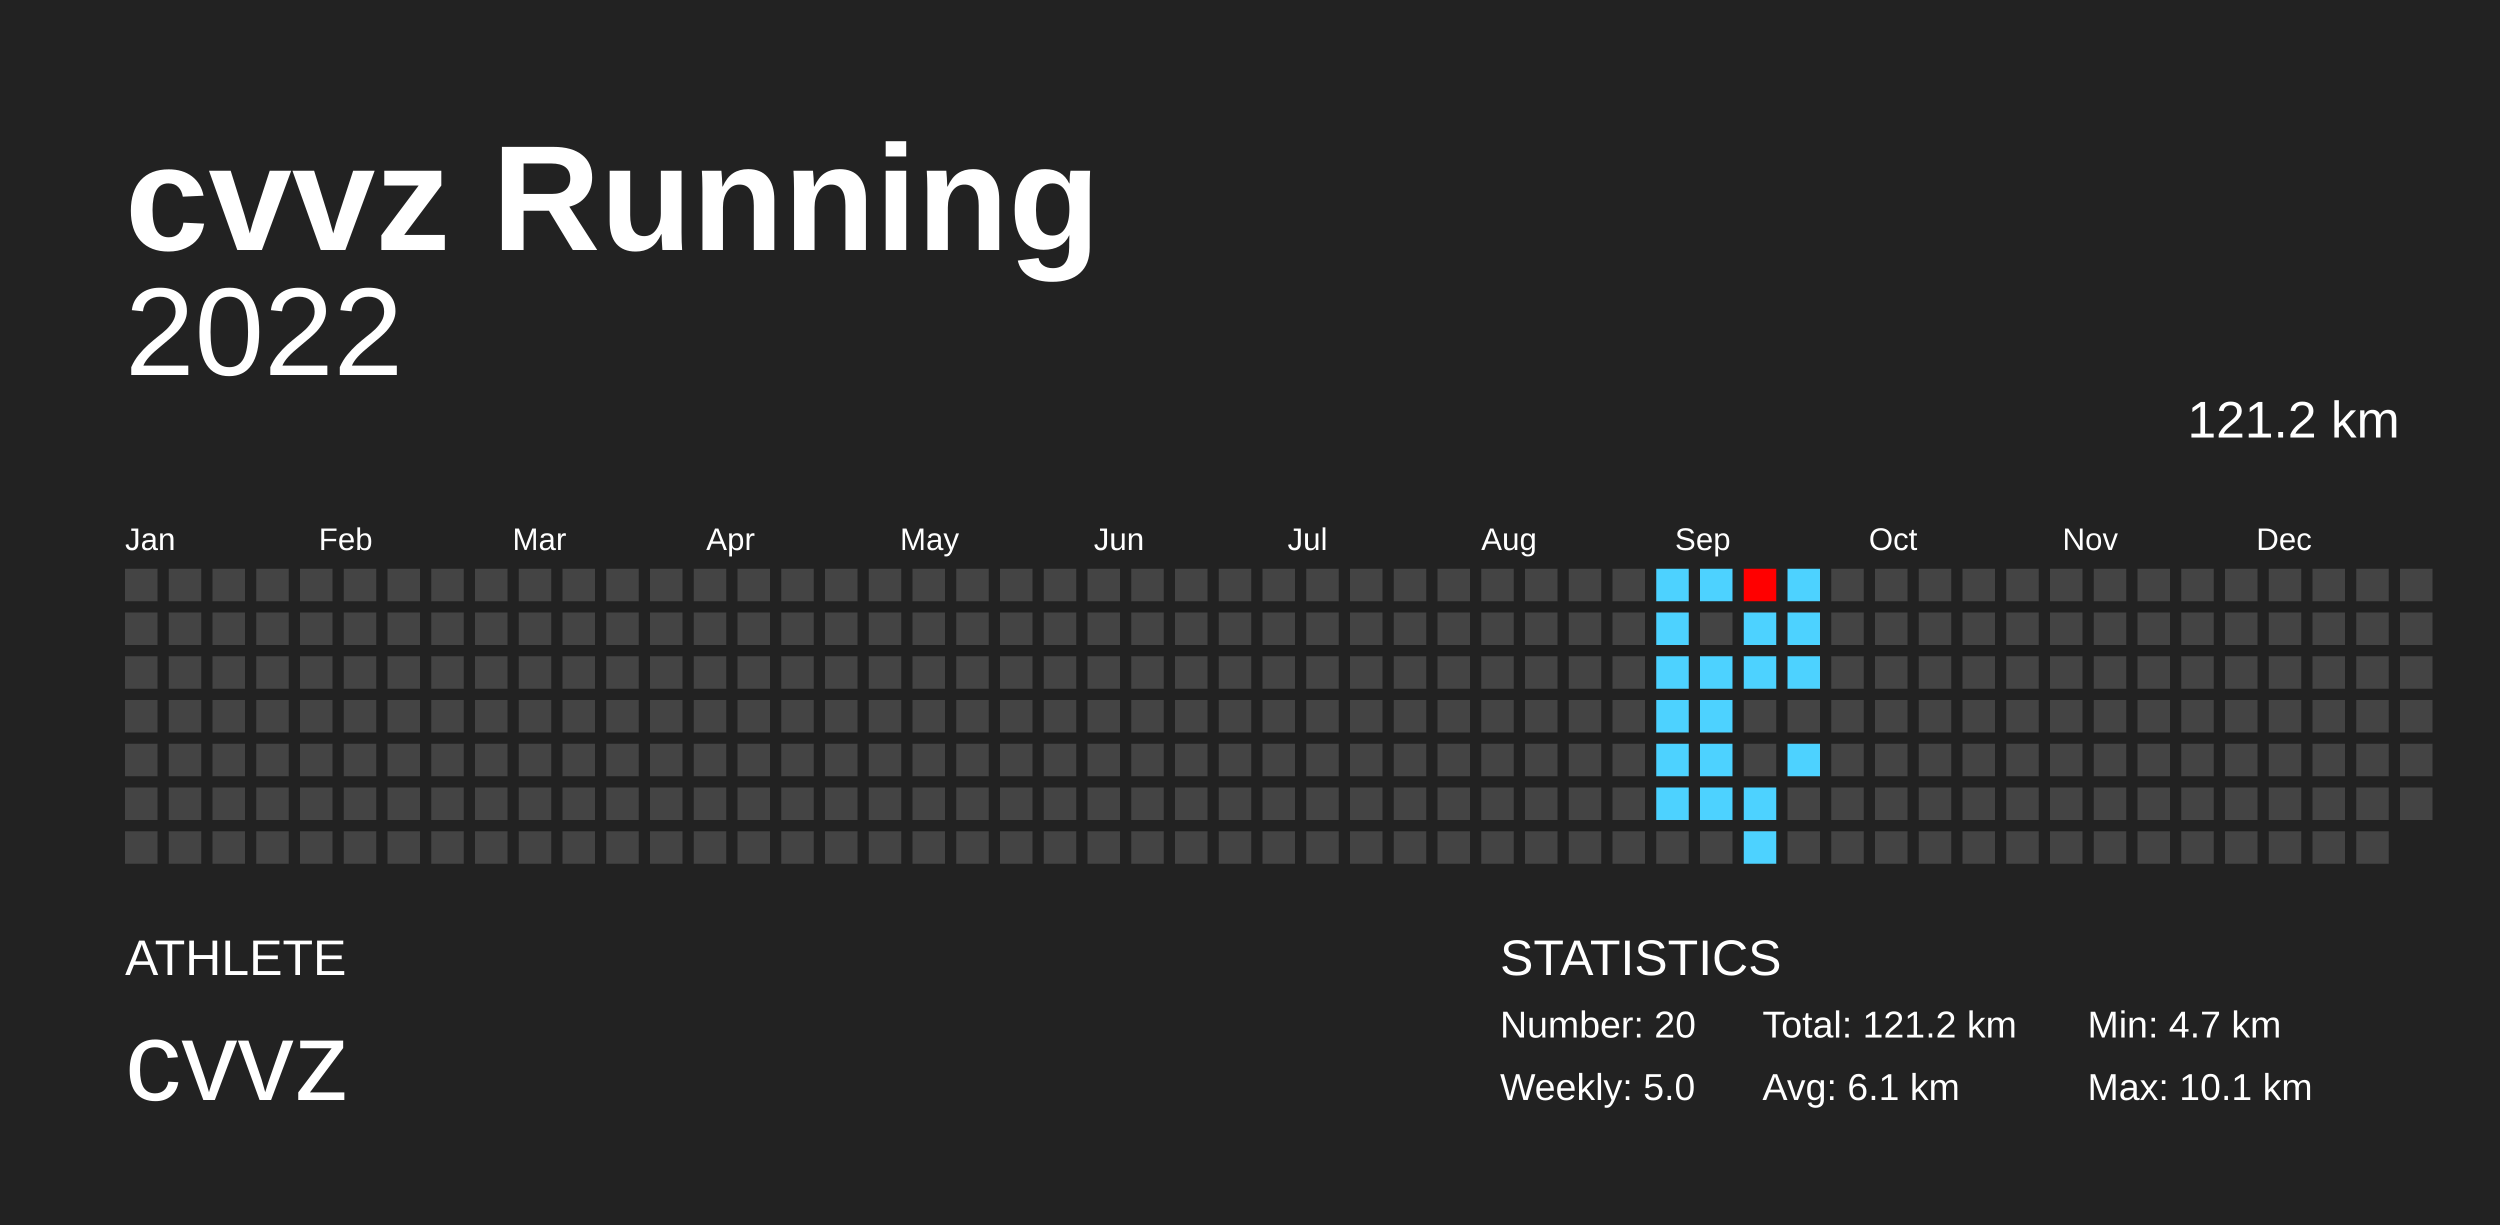
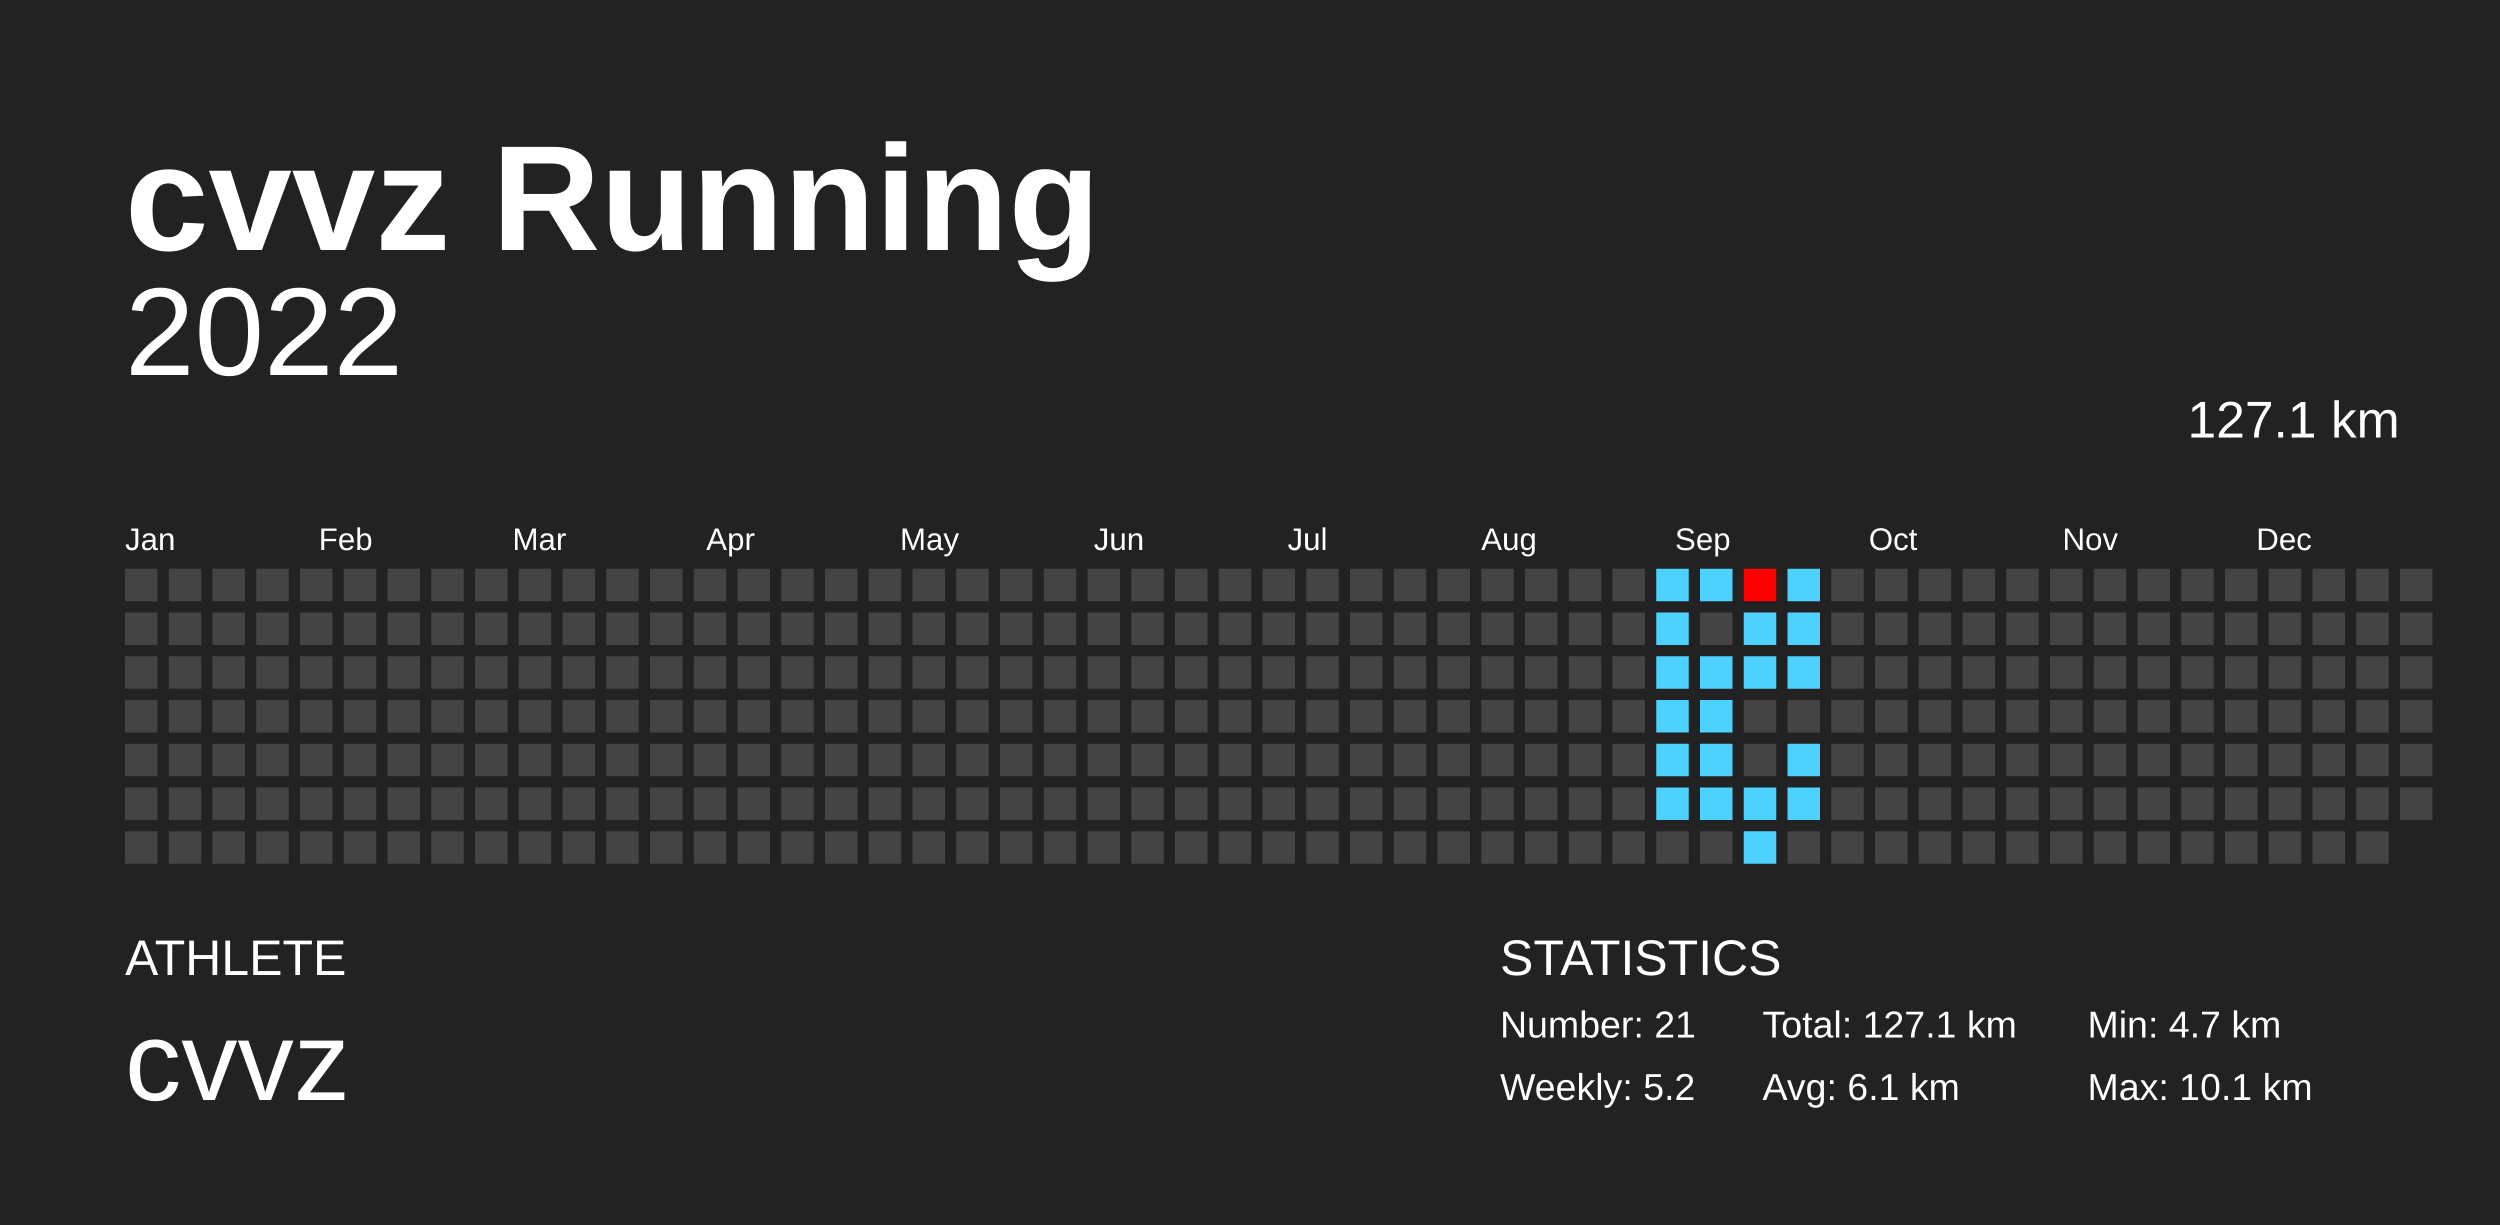
<svg xmlns="http://www.w3.org/2000/svg" baseProfile="full" height="98mm" version="1.1" viewBox="0,0,200,98" width="200mm">
  <defs />
  <rect fill="#222222" height="98" width="200" x="0" y="0" />
  <text fill="#FFFFFF" style="font-size:12px; font-family:Arial; font-weight:bold;" x="10" y="20">cvvz Running</text>
  <text fill="#FFFFFF" style="font-size:4px; font-family:Arial" x="10" y="78">ATHLETE</text>
  <text fill="#FFFFFF" style="font-size:9px; font-family:Arial" x="10" y="88">cvvz</text>
  <text fill="#FFFFFF" style="font-size:4px; font-family:Arial" x="120" y="78">STATISTICS</text>
-   <text fill="#FFFFFF" style="font-size:3px; font-family:Arial" x="120" y="83">Number: 20</text>
-   <text fill="#FFFFFF" style="font-size:3px; font-family:Arial" x="120" y="88">Weekly: 5.0</text>
-   <text fill="#FFFFFF" style="font-size:3px; font-family:Arial" x="141" y="83">Total: 121.2 km</text>
+   <text fill="#FFFFFF" style="font-size:3px; font-family:Arial" x="120" y="83">Number: 21</text>
+   <text fill="#FFFFFF" style="font-size:3px; font-family:Arial" x="120" y="88">Weekly: 5.2</text>
+   <text fill="#FFFFFF" style="font-size:3px; font-family:Arial" x="141" y="83">Total: 127.1 km</text>
  <text fill="#FFFFFF" style="font-size:3px; font-family:Arial" x="141" y="88">Avg: 6.1 km</text>
  <text fill="#FFFFFF" style="font-size:3px; font-family:Arial" x="167" y="83">Min: 4.7 km</text>
  <text fill="#FFFFFF" style="font-size:3px; font-family:Arial" x="167" y="88">Max: 10.1 km</text>
  <text alignment-baseline="hanging" fill="#FFFFFF" style="font-size:10.0px; font-family:Arial;" x="10" y="30">2022</text>
-   <text alignment-baseline="hanging" fill="#FFFFFF" style="font-size:4.125px; font-family:Arial;" x="175" y="35">121.2 km</text>
+   <text alignment-baseline="hanging" fill="#FFFFFF" style="font-size:4.125px; font-family:Arial;" x="175" y="35">127.1 km</text>
  <text fill="#FFFFFF" style="font-size:2.5px; font-family:Arial" x="10.0" y="44">Jan</text>
  <text fill="#FFFFFF" style="font-size:2.5px; font-family:Arial" x="25.5" y="44">Feb</text>
  <text fill="#FFFFFF" style="font-size:2.5px; font-family:Arial" x="41.0" y="44">Mar</text>
  <text fill="#FFFFFF" style="font-size:2.5px; font-family:Arial" x="56.5" y="44">Apr</text>
  <text fill="#FFFFFF" style="font-size:2.5px; font-family:Arial" x="72.0" y="44">May</text>
  <text fill="#FFFFFF" style="font-size:2.5px; font-family:Arial" x="87.5" y="44">Jun</text>
  <text fill="#FFFFFF" style="font-size:2.5px; font-family:Arial" x="103.0" y="44">Jul</text>
  <text fill="#FFFFFF" style="font-size:2.5px; font-family:Arial" x="118.5" y="44">Aug</text>
  <text fill="#FFFFFF" style="font-size:2.5px; font-family:Arial" x="134.0" y="44">Sep</text>
  <text fill="#FFFFFF" style="font-size:2.5px; font-family:Arial" x="149.5" y="44">Oct</text>
  <text fill="#FFFFFF" style="font-size:2.5px; font-family:Arial" x="165.0" y="44">Nov</text>
  <text fill="#FFFFFF" style="font-size:2.5px; font-family:Arial" x="180.5" y="44">Dec</text>
  <rect fill="#444444" height="2.6" width="2.6" x="10.0" y="45.5" />
  <rect fill="#444444" height="2.6" width="2.6" x="10.0" y="49.0" />
  <rect fill="#444444" height="2.6" width="2.6" x="10.0" y="52.5" />
  <rect fill="#444444" height="2.6" width="2.6" x="10.0" y="56.0" />
  <rect fill="#444444" height="2.6" width="2.6" x="10.0" y="59.5" />
  <rect fill="#444444" height="2.6" width="2.6" x="10.0" y="63.0" />
  <rect fill="#444444" height="2.6" width="2.6" x="10.0" y="66.5" />
  <rect fill="#444444" height="2.6" width="2.6" x="13.5" y="45.5" />
  <rect fill="#444444" height="2.6" width="2.6" x="13.5" y="49.0" />
  <rect fill="#444444" height="2.6" width="2.6" x="13.5" y="52.5" />
  <rect fill="#444444" height="2.6" width="2.6" x="13.5" y="56.0" />
  <rect fill="#444444" height="2.6" width="2.6" x="13.5" y="59.5" />
  <rect fill="#444444" height="2.6" width="2.6" x="13.5" y="63.0" />
  <rect fill="#444444" height="2.6" width="2.6" x="13.5" y="66.5" />
  <rect fill="#444444" height="2.6" width="2.6" x="17.0" y="45.5" />
  <rect fill="#444444" height="2.6" width="2.6" x="17.0" y="49.0" />
  <rect fill="#444444" height="2.6" width="2.6" x="17.0" y="52.5" />
  <rect fill="#444444" height="2.6" width="2.6" x="17.0" y="56.0" />
  <rect fill="#444444" height="2.6" width="2.6" x="17.0" y="59.5" />
  <rect fill="#444444" height="2.6" width="2.6" x="17.0" y="63.0" />
  <rect fill="#444444" height="2.6" width="2.6" x="17.0" y="66.5" />
  <rect fill="#444444" height="2.6" width="2.6" x="20.5" y="45.5" />
  <rect fill="#444444" height="2.6" width="2.6" x="20.5" y="49.0" />
  <rect fill="#444444" height="2.6" width="2.6" x="20.5" y="52.5" />
  <rect fill="#444444" height="2.6" width="2.6" x="20.5" y="56.0" />
  <rect fill="#444444" height="2.6" width="2.6" x="20.5" y="59.5" />
  <rect fill="#444444" height="2.6" width="2.6" x="20.5" y="63.0" />
  <rect fill="#444444" height="2.6" width="2.6" x="20.5" y="66.5" />
  <rect fill="#444444" height="2.6" width="2.6" x="24.0" y="45.5" />
  <rect fill="#444444" height="2.6" width="2.6" x="24.0" y="49.0" />
  <rect fill="#444444" height="2.6" width="2.6" x="24.0" y="52.5" />
  <rect fill="#444444" height="2.6" width="2.6" x="24.0" y="56.0" />
  <rect fill="#444444" height="2.6" width="2.6" x="24.0" y="59.5" />
  <rect fill="#444444" height="2.6" width="2.6" x="24.0" y="63.0" />
  <rect fill="#444444" height="2.6" width="2.6" x="24.0" y="66.5" />
  <rect fill="#444444" height="2.6" width="2.6" x="27.5" y="45.5" />
  <rect fill="#444444" height="2.6" width="2.6" x="27.5" y="49.0" />
  <rect fill="#444444" height="2.6" width="2.6" x="27.5" y="52.5" />
  <rect fill="#444444" height="2.6" width="2.6" x="27.5" y="56.0" />
  <rect fill="#444444" height="2.6" width="2.6" x="27.5" y="59.5" />
  <rect fill="#444444" height="2.6" width="2.6" x="27.5" y="63.0" />
  <rect fill="#444444" height="2.6" width="2.6" x="27.5" y="66.5" />
  <rect fill="#444444" height="2.6" width="2.6" x="31.0" y="45.5" />
  <rect fill="#444444" height="2.6" width="2.6" x="31.0" y="49.0" />
  <rect fill="#444444" height="2.6" width="2.6" x="31.0" y="52.5" />
  <rect fill="#444444" height="2.6" width="2.6" x="31.0" y="56.0" />
  <rect fill="#444444" height="2.6" width="2.6" x="31.0" y="59.5" />
  <rect fill="#444444" height="2.6" width="2.6" x="31.0" y="63.0" />
  <rect fill="#444444" height="2.6" width="2.6" x="31.0" y="66.5" />
  <rect fill="#444444" height="2.6" width="2.6" x="34.5" y="45.5" />
  <rect fill="#444444" height="2.6" width="2.6" x="34.5" y="49.0" />
  <rect fill="#444444" height="2.6" width="2.6" x="34.5" y="52.5" />
  <rect fill="#444444" height="2.6" width="2.6" x="34.5" y="56.0" />
  <rect fill="#444444" height="2.6" width="2.6" x="34.5" y="59.5" />
  <rect fill="#444444" height="2.6" width="2.6" x="34.5" y="63.0" />
  <rect fill="#444444" height="2.6" width="2.6" x="34.5" y="66.5" />
  <rect fill="#444444" height="2.6" width="2.6" x="38.0" y="45.5" />
  <rect fill="#444444" height="2.6" width="2.6" x="38.0" y="49.0" />
  <rect fill="#444444" height="2.6" width="2.6" x="38.0" y="52.5" />
  <rect fill="#444444" height="2.6" width="2.6" x="38.0" y="56.0" />
  <rect fill="#444444" height="2.6" width="2.6" x="38.0" y="59.5" />
  <rect fill="#444444" height="2.6" width="2.6" x="38.0" y="63.0" />
  <rect fill="#444444" height="2.6" width="2.6" x="38.0" y="66.5" />
  <rect fill="#444444" height="2.6" width="2.6" x="41.5" y="45.5" />
  <rect fill="#444444" height="2.6" width="2.6" x="41.5" y="49.0" />
  <rect fill="#444444" height="2.6" width="2.6" x="41.5" y="52.5" />
  <rect fill="#444444" height="2.6" width="2.6" x="41.5" y="56.0" />
  <rect fill="#444444" height="2.6" width="2.6" x="41.5" y="59.5" />
  <rect fill="#444444" height="2.6" width="2.6" x="41.5" y="63.0" />
  <rect fill="#444444" height="2.6" width="2.6" x="41.5" y="66.5" />
  <rect fill="#444444" height="2.6" width="2.6" x="45.0" y="45.5" />
  <rect fill="#444444" height="2.6" width="2.6" x="45.0" y="49.0" />
  <rect fill="#444444" height="2.6" width="2.6" x="45.0" y="52.5" />
  <rect fill="#444444" height="2.6" width="2.6" x="45.0" y="56.0" />
  <rect fill="#444444" height="2.6" width="2.6" x="45.0" y="59.5" />
  <rect fill="#444444" height="2.6" width="2.6" x="45.0" y="63.0" />
  <rect fill="#444444" height="2.6" width="2.6" x="45.0" y="66.5" />
  <rect fill="#444444" height="2.6" width="2.6" x="48.5" y="45.5" />
  <rect fill="#444444" height="2.6" width="2.6" x="48.5" y="49.0" />
  <rect fill="#444444" height="2.6" width="2.6" x="48.5" y="52.5" />
  <rect fill="#444444" height="2.6" width="2.6" x="48.5" y="56.0" />
  <rect fill="#444444" height="2.6" width="2.6" x="48.5" y="59.5" />
  <rect fill="#444444" height="2.6" width="2.6" x="48.5" y="63.0" />
  <rect fill="#444444" height="2.6" width="2.6" x="48.5" y="66.5" />
  <rect fill="#444444" height="2.6" width="2.6" x="52.0" y="45.5" />
  <rect fill="#444444" height="2.6" width="2.6" x="52.0" y="49.0" />
  <rect fill="#444444" height="2.6" width="2.6" x="52.0" y="52.5" />
  <rect fill="#444444" height="2.6" width="2.6" x="52.0" y="56.0" />
  <rect fill="#444444" height="2.6" width="2.6" x="52.0" y="59.5" />
  <rect fill="#444444" height="2.6" width="2.6" x="52.0" y="63.0" />
  <rect fill="#444444" height="2.6" width="2.6" x="52.0" y="66.5" />
  <rect fill="#444444" height="2.6" width="2.6" x="55.5" y="45.5" />
  <rect fill="#444444" height="2.6" width="2.6" x="55.5" y="49.0" />
  <rect fill="#444444" height="2.6" width="2.6" x="55.5" y="52.5" />
  <rect fill="#444444" height="2.6" width="2.6" x="55.5" y="56.0" />
  <rect fill="#444444" height="2.6" width="2.6" x="55.5" y="59.5" />
  <rect fill="#444444" height="2.6" width="2.6" x="55.5" y="63.0" />
  <rect fill="#444444" height="2.6" width="2.6" x="55.5" y="66.5" />
  <rect fill="#444444" height="2.6" width="2.6" x="59.0" y="45.5" />
  <rect fill="#444444" height="2.6" width="2.6" x="59.0" y="49.0" />
  <rect fill="#444444" height="2.6" width="2.6" x="59.0" y="52.5" />
  <rect fill="#444444" height="2.6" width="2.6" x="59.0" y="56.0" />
  <rect fill="#444444" height="2.6" width="2.6" x="59.0" y="59.5" />
  <rect fill="#444444" height="2.6" width="2.6" x="59.0" y="63.0" />
  <rect fill="#444444" height="2.6" width="2.6" x="59.0" y="66.5" />
  <rect fill="#444444" height="2.6" width="2.6" x="62.5" y="45.5" />
  <rect fill="#444444" height="2.6" width="2.6" x="62.5" y="49.0" />
  <rect fill="#444444" height="2.6" width="2.6" x="62.5" y="52.5" />
  <rect fill="#444444" height="2.6" width="2.6" x="62.5" y="56.0" />
  <rect fill="#444444" height="2.6" width="2.6" x="62.5" y="59.5" />
  <rect fill="#444444" height="2.6" width="2.6" x="62.5" y="63.0" />
  <rect fill="#444444" height="2.6" width="2.6" x="62.5" y="66.5" />
  <rect fill="#444444" height="2.6" width="2.6" x="66.0" y="45.5" />
  <rect fill="#444444" height="2.6" width="2.6" x="66.0" y="49.0" />
  <rect fill="#444444" height="2.6" width="2.6" x="66.0" y="52.5" />
  <rect fill="#444444" height="2.6" width="2.6" x="66.0" y="56.0" />
  <rect fill="#444444" height="2.6" width="2.6" x="66.0" y="59.5" />
  <rect fill="#444444" height="2.6" width="2.6" x="66.0" y="63.0" />
  <rect fill="#444444" height="2.6" width="2.6" x="66.0" y="66.5" />
  <rect fill="#444444" height="2.6" width="2.6" x="69.5" y="45.5" />
  <rect fill="#444444" height="2.6" width="2.6" x="69.5" y="49.0" />
  <rect fill="#444444" height="2.6" width="2.6" x="69.5" y="52.5" />
  <rect fill="#444444" height="2.6" width="2.6" x="69.5" y="56.0" />
  <rect fill="#444444" height="2.6" width="2.6" x="69.5" y="59.5" />
  <rect fill="#444444" height="2.6" width="2.6" x="69.5" y="63.0" />
  <rect fill="#444444" height="2.6" width="2.6" x="69.5" y="66.5" />
  <rect fill="#444444" height="2.6" width="2.6" x="73.0" y="45.5" />
  <rect fill="#444444" height="2.6" width="2.6" x="73.0" y="49.0" />
  <rect fill="#444444" height="2.6" width="2.6" x="73.0" y="52.5" />
  <rect fill="#444444" height="2.6" width="2.6" x="73.0" y="56.0" />
  <rect fill="#444444" height="2.6" width="2.6" x="73.0" y="59.5" />
  <rect fill="#444444" height="2.6" width="2.6" x="73.0" y="63.0" />
  <rect fill="#444444" height="2.6" width="2.6" x="73.0" y="66.5" />
  <rect fill="#444444" height="2.6" width="2.6" x="76.5" y="45.5" />
  <rect fill="#444444" height="2.6" width="2.6" x="76.5" y="49.0" />
  <rect fill="#444444" height="2.6" width="2.6" x="76.5" y="52.5" />
  <rect fill="#444444" height="2.6" width="2.6" x="76.5" y="56.0" />
  <rect fill="#444444" height="2.6" width="2.6" x="76.5" y="59.5" />
  <rect fill="#444444" height="2.6" width="2.6" x="76.5" y="63.0" />
  <rect fill="#444444" height="2.6" width="2.6" x="76.5" y="66.5" />
  <rect fill="#444444" height="2.6" width="2.6" x="80.0" y="45.5" />
  <rect fill="#444444" height="2.6" width="2.6" x="80.0" y="49.0" />
  <rect fill="#444444" height="2.6" width="2.6" x="80.0" y="52.5" />
  <rect fill="#444444" height="2.6" width="2.6" x="80.0" y="56.0" />
  <rect fill="#444444" height="2.6" width="2.6" x="80.0" y="59.5" />
  <rect fill="#444444" height="2.6" width="2.6" x="80.0" y="63.0" />
  <rect fill="#444444" height="2.6" width="2.6" x="80.0" y="66.5" />
  <rect fill="#444444" height="2.6" width="2.6" x="83.5" y="45.5" />
  <rect fill="#444444" height="2.6" width="2.6" x="83.5" y="49.0" />
  <rect fill="#444444" height="2.6" width="2.6" x="83.5" y="52.5" />
  <rect fill="#444444" height="2.6" width="2.6" x="83.5" y="56.0" />
  <rect fill="#444444" height="2.6" width="2.6" x="83.5" y="59.5" />
  <rect fill="#444444" height="2.6" width="2.6" x="83.5" y="63.0" />
  <rect fill="#444444" height="2.6" width="2.6" x="83.5" y="66.5" />
  <rect fill="#444444" height="2.6" width="2.6" x="87.0" y="45.5" />
  <rect fill="#444444" height="2.6" width="2.6" x="87.0" y="49.0" />
  <rect fill="#444444" height="2.6" width="2.6" x="87.0" y="52.5" />
  <rect fill="#444444" height="2.6" width="2.6" x="87.0" y="56.0" />
  <rect fill="#444444" height="2.6" width="2.6" x="87.0" y="59.5" />
  <rect fill="#444444" height="2.6" width="2.6" x="87.0" y="63.0" />
  <rect fill="#444444" height="2.6" width="2.6" x="87.0" y="66.5" />
  <rect fill="#444444" height="2.6" width="2.6" x="90.5" y="45.5" />
  <rect fill="#444444" height="2.6" width="2.6" x="90.5" y="49.0" />
  <rect fill="#444444" height="2.6" width="2.6" x="90.5" y="52.5" />
  <rect fill="#444444" height="2.6" width="2.6" x="90.5" y="56.0" />
  <rect fill="#444444" height="2.6" width="2.6" x="90.5" y="59.5" />
  <rect fill="#444444" height="2.6" width="2.6" x="90.5" y="63.0" />
  <rect fill="#444444" height="2.6" width="2.6" x="90.5" y="66.5" />
  <rect fill="#444444" height="2.6" width="2.6" x="94.0" y="45.5" />
  <rect fill="#444444" height="2.6" width="2.6" x="94.0" y="49.0" />
  <rect fill="#444444" height="2.6" width="2.6" x="94.0" y="52.5" />
  <rect fill="#444444" height="2.6" width="2.6" x="94.0" y="56.0" />
  <rect fill="#444444" height="2.6" width="2.6" x="94.0" y="59.5" />
  <rect fill="#444444" height="2.6" width="2.6" x="94.0" y="63.0" />
  <rect fill="#444444" height="2.6" width="2.6" x="94.0" y="66.5" />
  <rect fill="#444444" height="2.6" width="2.6" x="97.5" y="45.5" />
  <rect fill="#444444" height="2.6" width="2.6" x="97.5" y="49.0" />
  <rect fill="#444444" height="2.6" width="2.6" x="97.5" y="52.5" />
  <rect fill="#444444" height="2.6" width="2.6" x="97.5" y="56.0" />
  <rect fill="#444444" height="2.6" width="2.6" x="97.5" y="59.5" />
  <rect fill="#444444" height="2.6" width="2.6" x="97.5" y="63.0" />
  <rect fill="#444444" height="2.6" width="2.6" x="97.5" y="66.5" />
  <rect fill="#444444" height="2.6" width="2.6" x="101.0" y="45.5" />
  <rect fill="#444444" height="2.6" width="2.6" x="101.0" y="49.0" />
  <rect fill="#444444" height="2.6" width="2.6" x="101.0" y="52.5" />
  <rect fill="#444444" height="2.6" width="2.6" x="101.0" y="56.0" />
  <rect fill="#444444" height="2.6" width="2.6" x="101.0" y="59.5" />
  <rect fill="#444444" height="2.6" width="2.6" x="101.0" y="63.0" />
  <rect fill="#444444" height="2.6" width="2.6" x="101.0" y="66.5" />
  <rect fill="#444444" height="2.6" width="2.6" x="104.5" y="45.5" />
  <rect fill="#444444" height="2.6" width="2.6" x="104.5" y="49.0" />
  <rect fill="#444444" height="2.6" width="2.6" x="104.5" y="52.5" />
  <rect fill="#444444" height="2.6" width="2.6" x="104.5" y="56.0" />
  <rect fill="#444444" height="2.6" width="2.6" x="104.5" y="59.5" />
  <rect fill="#444444" height="2.6" width="2.6" x="104.5" y="63.0" />
  <rect fill="#444444" height="2.6" width="2.6" x="104.5" y="66.5" />
  <rect fill="#444444" height="2.6" width="2.6" x="108.0" y="45.5" />
  <rect fill="#444444" height="2.6" width="2.6" x="108.0" y="49.0" />
  <rect fill="#444444" height="2.6" width="2.6" x="108.0" y="52.5" />
  <rect fill="#444444" height="2.6" width="2.6" x="108.0" y="56.0" />
  <rect fill="#444444" height="2.6" width="2.6" x="108.0" y="59.5" />
  <rect fill="#444444" height="2.6" width="2.6" x="108.0" y="63.0" />
  <rect fill="#444444" height="2.6" width="2.6" x="108.0" y="66.5" />
  <rect fill="#444444" height="2.6" width="2.6" x="111.5" y="45.5" />
  <rect fill="#444444" height="2.6" width="2.6" x="111.5" y="49.0" />
  <rect fill="#444444" height="2.6" width="2.6" x="111.5" y="52.5" />
  <rect fill="#444444" height="2.6" width="2.6" x="111.5" y="56.0" />
  <rect fill="#444444" height="2.6" width="2.6" x="111.5" y="59.5" />
  <rect fill="#444444" height="2.6" width="2.6" x="111.5" y="63.0" />
  <rect fill="#444444" height="2.6" width="2.6" x="111.5" y="66.5" />
  <rect fill="#444444" height="2.6" width="2.6" x="115.0" y="45.5" />
  <rect fill="#444444" height="2.6" width="2.6" x="115.0" y="49.0" />
  <rect fill="#444444" height="2.6" width="2.6" x="115.0" y="52.5" />
  <rect fill="#444444" height="2.6" width="2.6" x="115.0" y="56.0" />
  <rect fill="#444444" height="2.6" width="2.6" x="115.0" y="59.5" />
  <rect fill="#444444" height="2.6" width="2.6" x="115.0" y="63.0" />
  <rect fill="#444444" height="2.6" width="2.6" x="115.0" y="66.5" />
  <rect fill="#444444" height="2.6" width="2.6" x="118.5" y="45.5" />
  <rect fill="#444444" height="2.6" width="2.6" x="118.5" y="49.0" />
  <rect fill="#444444" height="2.6" width="2.6" x="118.5" y="52.5" />
  <rect fill="#444444" height="2.6" width="2.6" x="118.5" y="56.0" />
  <rect fill="#444444" height="2.6" width="2.6" x="118.5" y="59.5" />
  <rect fill="#444444" height="2.6" width="2.6" x="118.5" y="63.0" />
  <rect fill="#444444" height="2.6" width="2.6" x="118.5" y="66.5" />
  <rect fill="#444444" height="2.6" width="2.6" x="122.0" y="45.5" />
  <rect fill="#444444" height="2.6" width="2.6" x="122.0" y="49.0" />
  <rect fill="#444444" height="2.6" width="2.6" x="122.0" y="52.5" />
  <rect fill="#444444" height="2.6" width="2.6" x="122.0" y="56.0" />
  <rect fill="#444444" height="2.6" width="2.6" x="122.0" y="59.5" />
  <rect fill="#444444" height="2.6" width="2.6" x="122.0" y="63.0" />
  <rect fill="#444444" height="2.6" width="2.6" x="122.0" y="66.5" />
  <rect fill="#444444" height="2.6" width="2.6" x="125.5" y="45.5" />
  <rect fill="#444444" height="2.6" width="2.6" x="125.5" y="49.0" />
  <rect fill="#444444" height="2.6" width="2.6" x="125.5" y="52.5" />
  <rect fill="#444444" height="2.6" width="2.6" x="125.5" y="56.0" />
  <rect fill="#444444" height="2.6" width="2.6" x="125.5" y="59.5" />
  <rect fill="#444444" height="2.6" width="2.6" x="125.5" y="63.0" />
  <rect fill="#444444" height="2.6" width="2.6" x="125.5" y="66.5" />
  <rect fill="#444444" height="2.6" width="2.6" x="129.0" y="45.5" />
  <rect fill="#444444" height="2.6" width="2.6" x="129.0" y="49.0" />
  <rect fill="#444444" height="2.6" width="2.6" x="129.0" y="52.5" />
  <rect fill="#444444" height="2.6" width="2.6" x="129.0" y="56.0" />
  <rect fill="#444444" height="2.6" width="2.6" x="129.0" y="59.5" />
  <rect fill="#444444" height="2.6" width="2.6" x="129.0" y="63.0" />
  <rect fill="#444444" height="2.6" width="2.6" x="129.0" y="66.5" />
  <rect fill="#4dd2ff" height="2.6" width="2.6" x="132.5" y="45.5" />
  <rect fill="#4dd2ff" height="2.6" width="2.6" x="132.5" y="49.0" />
  <rect fill="#4dd2ff" height="2.6" width="2.6" x="132.5" y="52.5" />
  <rect fill="#4dd2ff" height="2.6" width="2.6" x="132.5" y="56.0" />
  <rect fill="#4dd2ff" height="2.6" width="2.6" x="132.5" y="59.5" />
  <rect fill="#4dd2ff" height="2.6" width="2.6" x="132.5" y="63.0" />
  <rect fill="#444444" height="2.6" width="2.6" x="132.5" y="66.5" />
  <rect fill="#4dd2ff" height="2.6" width="2.6" x="136.0" y="45.5" />
  <rect fill="#444444" height="2.6" width="2.6" x="136.0" y="49.0" />
  <rect fill="#4dd2ff" height="2.6" width="2.6" x="136.0" y="52.5" />
  <rect fill="#4dd2ff" height="2.6" width="2.6" x="136.0" y="56.0" />
  <rect fill="#4dd2ff" height="2.6" width="2.6" x="136.0" y="59.5" />
  <rect fill="#4dd2ff" height="2.6" width="2.6" x="136.0" y="63.0" />
  <rect fill="#444444" height="2.6" width="2.6" x="136.0" y="66.5" />
  <rect fill="#ff0000" height="2.6" width="2.6" x="139.5" y="45.5" />
  <rect fill="#4dd2ff" height="2.6" width="2.6" x="139.5" y="49.0" />
  <rect fill="#4dd2ff" height="2.6" width="2.6" x="139.5" y="52.5" />
  <rect fill="#444444" height="2.6" width="2.6" x="139.5" y="56.0" />
  <rect fill="#444444" height="2.6" width="2.6" x="139.5" y="59.5" />
  <rect fill="#4dd2ff" height="2.6" width="2.6" x="139.5" y="63.0" />
  <rect fill="#4dd2ff" height="2.6" width="2.6" x="139.5" y="66.5" />
  <rect fill="#4dd2ff" height="2.6" width="2.6" x="143.0" y="45.5" />
  <rect fill="#4dd2ff" height="2.6" width="2.6" x="143.0" y="49.0" />
  <rect fill="#4dd2ff" height="2.6" width="2.6" x="143.0" y="52.5" />
  <rect fill="#444444" height="2.6" width="2.6" x="143.0" y="56.0" />
  <rect fill="#4dd2ff" height="2.6" width="2.6" x="143.0" y="59.5" />
-   <rect fill="#444444" height="2.6" width="2.6" x="143.0" y="63.0" />
+   <rect fill="#4dd2ff" height="2.6" width="2.6" x="143.0" y="63.0" />
  <rect fill="#444444" height="2.6" width="2.6" x="143.0" y="66.5" />
  <rect fill="#444444" height="2.6" width="2.6" x="146.5" y="45.5" />
  <rect fill="#444444" height="2.6" width="2.6" x="146.5" y="49.0" />
  <rect fill="#444444" height="2.6" width="2.6" x="146.5" y="52.5" />
  <rect fill="#444444" height="2.6" width="2.6" x="146.5" y="56.0" />
  <rect fill="#444444" height="2.6" width="2.6" x="146.5" y="59.5" />
  <rect fill="#444444" height="2.6" width="2.6" x="146.5" y="63.0" />
  <rect fill="#444444" height="2.6" width="2.6" x="146.5" y="66.5" />
  <rect fill="#444444" height="2.6" width="2.6" x="150.0" y="45.5" />
  <rect fill="#444444" height="2.6" width="2.6" x="150.0" y="49.0" />
  <rect fill="#444444" height="2.6" width="2.6" x="150.0" y="52.5" />
  <rect fill="#444444" height="2.6" width="2.6" x="150.0" y="56.0" />
  <rect fill="#444444" height="2.6" width="2.6" x="150.0" y="59.5" />
  <rect fill="#444444" height="2.6" width="2.6" x="150.0" y="63.0" />
  <rect fill="#444444" height="2.6" width="2.6" x="150.0" y="66.5" />
  <rect fill="#444444" height="2.6" width="2.6" x="153.5" y="45.5" />
  <rect fill="#444444" height="2.6" width="2.6" x="153.5" y="49.0" />
  <rect fill="#444444" height="2.6" width="2.6" x="153.5" y="52.5" />
  <rect fill="#444444" height="2.6" width="2.6" x="153.5" y="56.0" />
  <rect fill="#444444" height="2.6" width="2.6" x="153.5" y="59.5" />
  <rect fill="#444444" height="2.6" width="2.6" x="153.5" y="63.0" />
  <rect fill="#444444" height="2.6" width="2.6" x="153.5" y="66.5" />
  <rect fill="#444444" height="2.6" width="2.6" x="157.0" y="45.5" />
  <rect fill="#444444" height="2.6" width="2.6" x="157.0" y="49.0" />
  <rect fill="#444444" height="2.6" width="2.6" x="157.0" y="52.5" />
  <rect fill="#444444" height="2.6" width="2.6" x="157.0" y="56.0" />
  <rect fill="#444444" height="2.6" width="2.6" x="157.0" y="59.5" />
  <rect fill="#444444" height="2.6" width="2.6" x="157.0" y="63.0" />
  <rect fill="#444444" height="2.6" width="2.6" x="157.0" y="66.5" />
  <rect fill="#444444" height="2.6" width="2.6" x="160.5" y="45.5" />
  <rect fill="#444444" height="2.6" width="2.6" x="160.5" y="49.0" />
  <rect fill="#444444" height="2.6" width="2.6" x="160.5" y="52.5" />
  <rect fill="#444444" height="2.6" width="2.6" x="160.5" y="56.0" />
  <rect fill="#444444" height="2.6" width="2.6" x="160.5" y="59.5" />
  <rect fill="#444444" height="2.6" width="2.6" x="160.5" y="63.0" />
  <rect fill="#444444" height="2.6" width="2.6" x="160.5" y="66.5" />
  <rect fill="#444444" height="2.6" width="2.6" x="164.0" y="45.5" />
  <rect fill="#444444" height="2.6" width="2.6" x="164.0" y="49.0" />
  <rect fill="#444444" height="2.6" width="2.6" x="164.0" y="52.5" />
  <rect fill="#444444" height="2.6" width="2.6" x="164.0" y="56.0" />
  <rect fill="#444444" height="2.6" width="2.6" x="164.0" y="59.5" />
  <rect fill="#444444" height="2.6" width="2.6" x="164.0" y="63.0" />
  <rect fill="#444444" height="2.6" width="2.6" x="164.0" y="66.5" />
  <rect fill="#444444" height="2.6" width="2.6" x="167.5" y="45.5" />
  <rect fill="#444444" height="2.6" width="2.6" x="167.5" y="49.0" />
  <rect fill="#444444" height="2.6" width="2.6" x="167.5" y="52.5" />
  <rect fill="#444444" height="2.6" width="2.6" x="167.5" y="56.0" />
  <rect fill="#444444" height="2.6" width="2.6" x="167.5" y="59.5" />
  <rect fill="#444444" height="2.6" width="2.6" x="167.5" y="63.0" />
  <rect fill="#444444" height="2.6" width="2.6" x="167.5" y="66.5" />
  <rect fill="#444444" height="2.6" width="2.6" x="171.0" y="45.5" />
  <rect fill="#444444" height="2.6" width="2.6" x="171.0" y="49.0" />
  <rect fill="#444444" height="2.6" width="2.6" x="171.0" y="52.5" />
  <rect fill="#444444" height="2.6" width="2.6" x="171.0" y="56.0" />
  <rect fill="#444444" height="2.6" width="2.6" x="171.0" y="59.5" />
  <rect fill="#444444" height="2.6" width="2.6" x="171.0" y="63.0" />
  <rect fill="#444444" height="2.6" width="2.6" x="171.0" y="66.5" />
  <rect fill="#444444" height="2.6" width="2.6" x="174.5" y="45.5" />
  <rect fill="#444444" height="2.6" width="2.6" x="174.5" y="49.0" />
  <rect fill="#444444" height="2.6" width="2.6" x="174.5" y="52.5" />
  <rect fill="#444444" height="2.6" width="2.6" x="174.5" y="56.0" />
  <rect fill="#444444" height="2.6" width="2.6" x="174.5" y="59.5" />
  <rect fill="#444444" height="2.6" width="2.6" x="174.5" y="63.0" />
  <rect fill="#444444" height="2.6" width="2.6" x="174.5" y="66.5" />
  <rect fill="#444444" height="2.6" width="2.6" x="178.0" y="45.5" />
  <rect fill="#444444" height="2.6" width="2.6" x="178.0" y="49.0" />
  <rect fill="#444444" height="2.6" width="2.6" x="178.0" y="52.5" />
  <rect fill="#444444" height="2.6" width="2.6" x="178.0" y="56.0" />
  <rect fill="#444444" height="2.6" width="2.6" x="178.0" y="59.5" />
  <rect fill="#444444" height="2.6" width="2.6" x="178.0" y="63.0" />
  <rect fill="#444444" height="2.6" width="2.6" x="178.0" y="66.5" />
  <rect fill="#444444" height="2.6" width="2.6" x="181.5" y="45.5" />
  <rect fill="#444444" height="2.6" width="2.6" x="181.5" y="49.0" />
  <rect fill="#444444" height="2.6" width="2.6" x="181.5" y="52.5" />
  <rect fill="#444444" height="2.6" width="2.6" x="181.5" y="56.0" />
  <rect fill="#444444" height="2.6" width="2.6" x="181.5" y="59.5" />
  <rect fill="#444444" height="2.6" width="2.6" x="181.5" y="63.0" />
  <rect fill="#444444" height="2.6" width="2.6" x="181.5" y="66.5" />
  <rect fill="#444444" height="2.6" width="2.6" x="185.0" y="45.5" />
  <rect fill="#444444" height="2.6" width="2.6" x="185.0" y="49.0" />
  <rect fill="#444444" height="2.6" width="2.6" x="185.0" y="52.5" />
  <rect fill="#444444" height="2.6" width="2.6" x="185.0" y="56.0" />
  <rect fill="#444444" height="2.6" width="2.6" x="185.0" y="59.5" />
  <rect fill="#444444" height="2.6" width="2.6" x="185.0" y="63.0" />
  <rect fill="#444444" height="2.6" width="2.6" x="185.0" y="66.5" />
  <rect fill="#444444" height="2.6" width="2.6" x="188.5" y="45.5" />
  <rect fill="#444444" height="2.6" width="2.6" x="188.5" y="49.0" />
  <rect fill="#444444" height="2.6" width="2.6" x="188.5" y="52.5" />
  <rect fill="#444444" height="2.6" width="2.6" x="188.5" y="56.0" />
  <rect fill="#444444" height="2.6" width="2.6" x="188.5" y="59.5" />
  <rect fill="#444444" height="2.6" width="2.6" x="188.5" y="63.0" />
  <rect fill="#444444" height="2.6" width="2.6" x="188.5" y="66.5" />
  <rect fill="#444444" height="2.6" width="2.6" x="192.0" y="45.5" />
  <rect fill="#444444" height="2.6" width="2.6" x="192.0" y="49.0" />
  <rect fill="#444444" height="2.6" width="2.6" x="192.0" y="52.5" />
  <rect fill="#444444" height="2.6" width="2.6" x="192.0" y="56.0" />
  <rect fill="#444444" height="2.6" width="2.6" x="192.0" y="59.5" />
  <rect fill="#444444" height="2.6" width="2.6" x="192.0" y="63.0" />
</svg>
